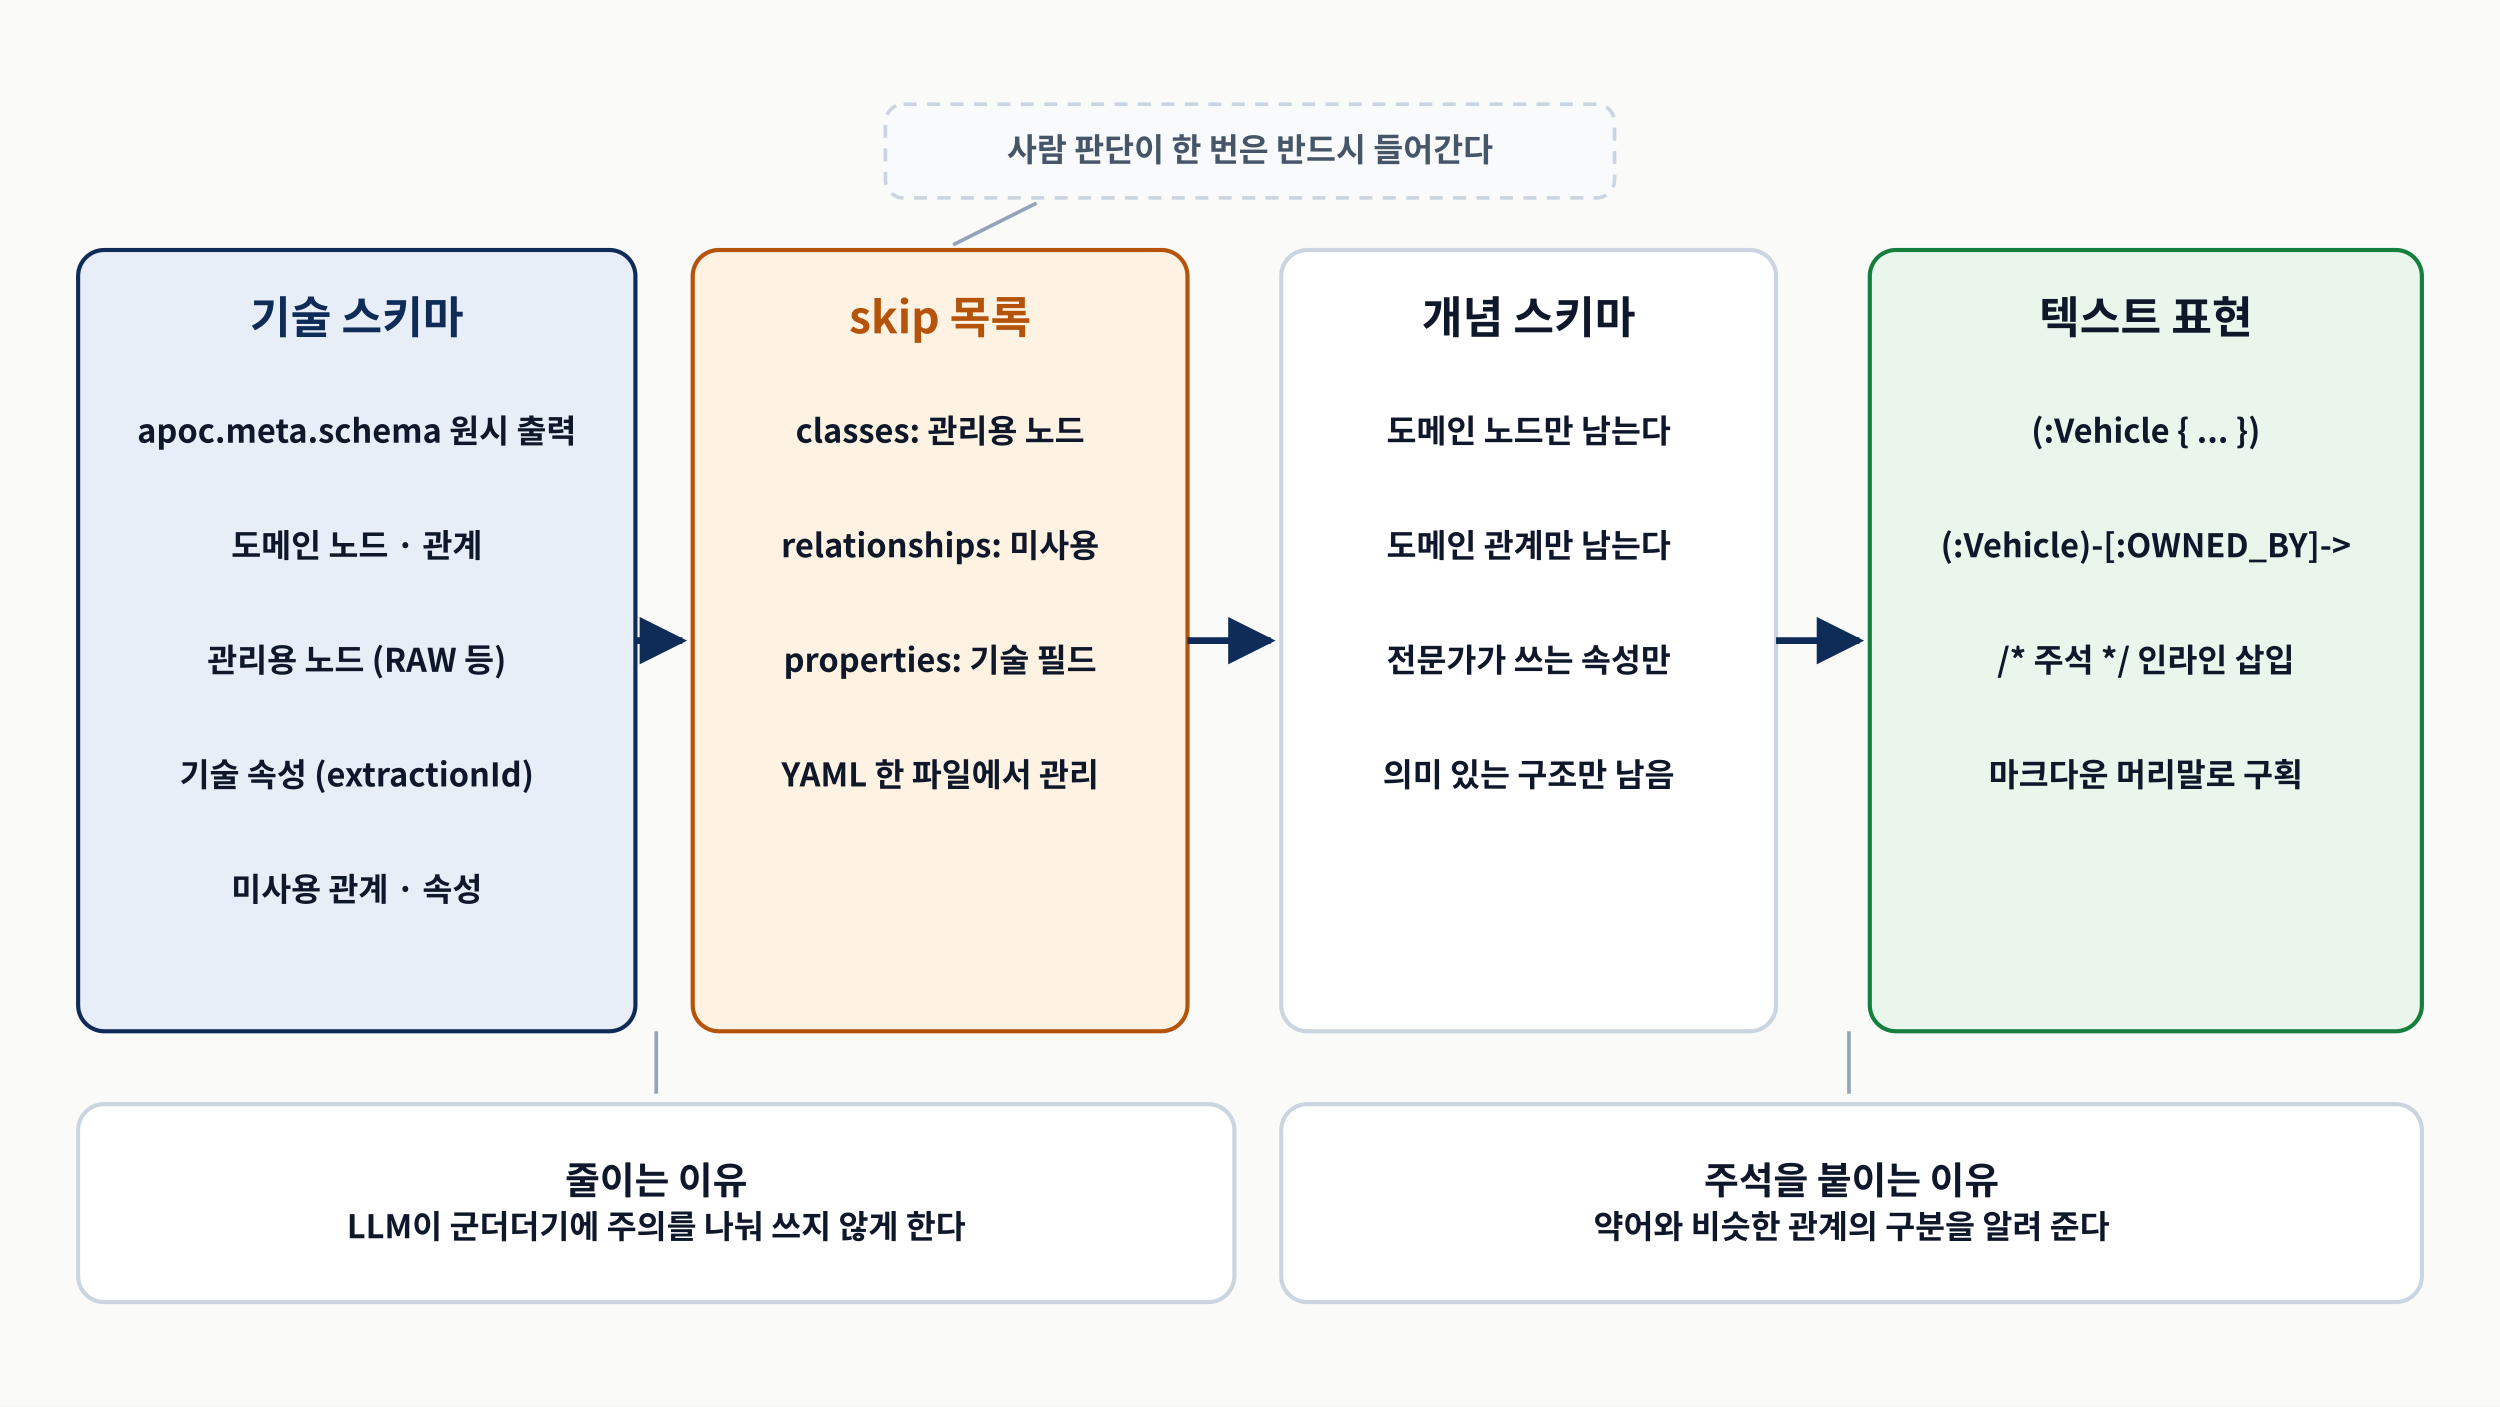
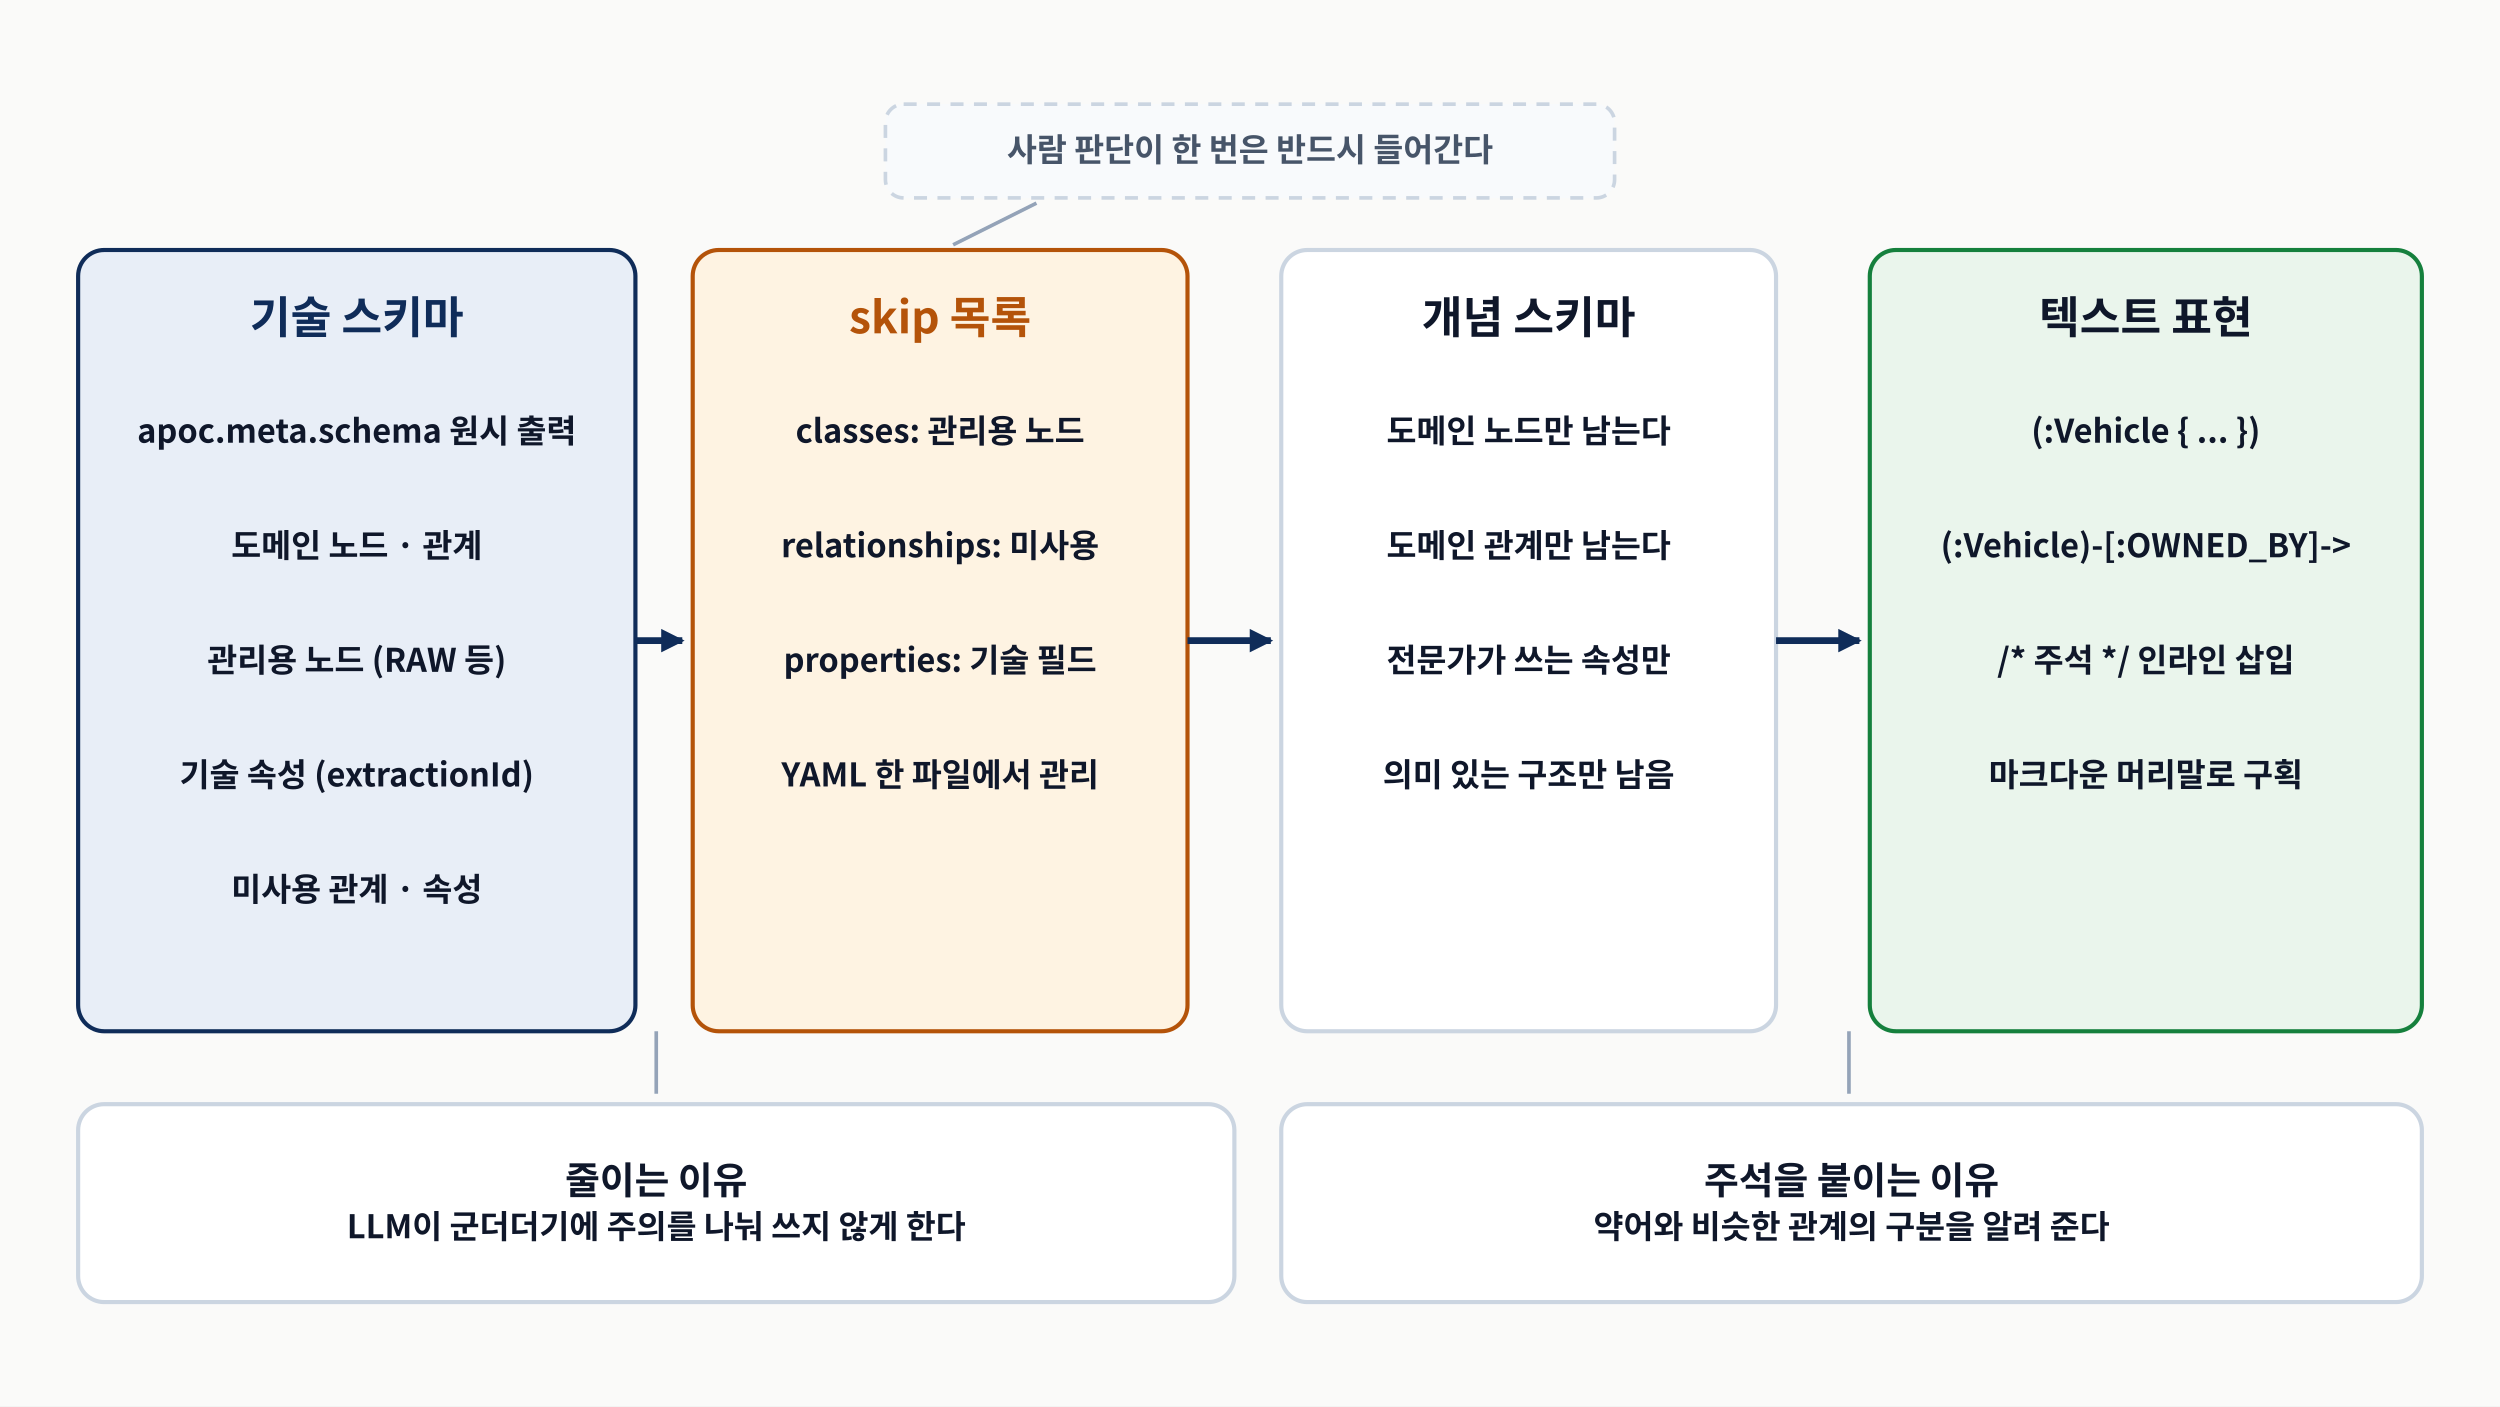
<svg xmlns="http://www.w3.org/2000/svg" viewBox="0 0 960 540" role="img" aria-labelledby="figTitle figDesc">
  <style>
    .t{font-family:'Noto Sans CJK KR','Apple SD Gothic Neo','Malgun Gothic','Noto Sans KR',NanumGothic,Inter,system-ui,sans-serif}
    .mono{font-family:'SFMono-Regular',Consolas,'Liberation Mono',Menlo,monospace}
    .h{font-size:17px;font-weight:900}
    .m{font-size:14.5px;font-weight:800}
    .s{font-size:12.5px;font-weight:700}
    .xs{font-size:11px;font-weight:700}
    .box{fill:#ffffff;stroke:#cbd5e1;stroke-width:1.6}
    .lane{fill:#f1f5f9;stroke:#cbd5e1;stroke-width:1.4}
    .fill-navy{fill:#0f2c59;stroke:#0f2c59;stroke-width:1.6}
    .fill-tint{fill:#e8eef7;stroke:#0f2c59;stroke-width:1.6}
    .fill-warn{fill:#fef3e2;stroke:#b45309;stroke-width:1.6}
    .fill-bad{fill:#fdeceb;stroke:#b91c1c;stroke-width:1.6}
    .fill-ok{fill:#eaf5ec;stroke:#15803d;stroke-width:1.6}
    .fill-mute{fill:#f8fafc;stroke:#cbd5e1;stroke-width:1.4;stroke-dasharray:5 4}
    .arw{stroke:#64748b;stroke-width:2.1;fill:none;marker-end:url(#ah)}
    .arw-navy{stroke:#0f2c59;stroke-width:2.6;fill:none;marker-end:url(#ahn)}
    .arw-bad{stroke:#b91c1c;stroke-width:2.2;fill:none;marker-end:url(#ahb);stroke-dasharray:6 4}
    .arw-warn{stroke:#b45309;stroke-width:2.2;fill:none;marker-end:url(#ahw);stroke-dasharray:6 4}
    .tick{stroke:#94a3b8;stroke-width:1.4;fill:none}
    .an-s{text-anchor:start}
    .an-m{text-anchor:middle}
    .an-e{text-anchor:end}
  </style>
  <defs>
-     <marker id="ah" viewBox="0 0 10 10" refX="9" refY="5" markerWidth="7" markerHeight="7" orient="auto-start-reverse">
+     <marker id="ah" viewBox="0 0 10 10" refX="9" refY="5" markerUnits="userSpaceOnUse" markerWidth="9" markerHeight="9" orient="auto-start-reverse">
      <path d="M0 0L10 5L0 10z" fill="#64748b" />
    </marker>
-     <marker id="ahn" viewBox="0 0 10 10" refX="9" refY="5" markerWidth="7" markerHeight="7" orient="auto-start-reverse">
+     <marker id="ahn" viewBox="0 0 10 10" refX="9" refY="5" markerUnits="userSpaceOnUse" markerWidth="9" markerHeight="9" orient="auto-start-reverse">
      <path d="M0 0L10 5L0 10z" fill="#0f2c59" />
    </marker>
-     <marker id="ahb" viewBox="0 0 10 10" refX="9" refY="5" markerWidth="7" markerHeight="7" orient="auto-start-reverse">
+     <marker id="ahb" viewBox="0 0 10 10" refX="9" refY="5" markerUnits="userSpaceOnUse" markerWidth="9" markerHeight="9" orient="auto-start-reverse">
      <path d="M0 0L10 5L0 10z" fill="#b91c1c" />
    </marker>
-     <marker id="ahw" viewBox="0 0 10 10" refX="9" refY="5" markerWidth="7" markerHeight="7" orient="auto-start-reverse">
+     <marker id="ahw" viewBox="0 0 10 10" refX="9" refY="5" markerUnits="userSpaceOnUse" markerWidth="9" markerHeight="9" orient="auto-start-reverse">
      <path d="M0 0L10 5L0 10z" fill="#b45309" />
    </marker>
  </defs>
  <rect width="960" height="540" fill="#fafaf9" />
  <rect class="fill-tint" x="30" y="96" width="214" height="300" rx="10" />
  <text class="t h an-m" x="137.0" y="128" fill="#0f2c59">기술 스키마</text>
  <text class="t s an-m" x="137.0" y="170" fill="#0f172a">apoc.meta.schema 원시 출력</text>
  <text class="t s an-m" x="137.0" y="214" fill="#0f172a">도메인 노드 · 관계</text>
  <text class="t s an-m" x="137.0" y="258" fill="#0f172a">관리용 노드 (RAW 등)</text>
  <text class="t s an-m" x="137.0" y="302" fill="#0f172a">기술 속성 (extractionId)</text>
  <text class="t s an-m" x="137.0" y="346" fill="#0f172a">미사용 관계 · 속성</text>
  <rect class="fill-warn" x="266" y="96" width="190" height="300" rx="10" />
  <text class="t h an-m" x="361.0" y="128" fill="#b45309">skip 목록</text>
  <text class="t s an-m" x="361.0" y="170" fill="#0f172a">classes: 관리용 노드</text>
  <text class="t s an-m" x="361.0" y="214" fill="#0f172a">relationships: 미사용</text>
  <text class="t s an-m" x="361.0" y="258" fill="#0f172a">properties: 기술 필드</text>
  <text class="t s an-m" x="361.0" y="302" fill="#0f172a">YAML 한 파일에서 관리</text>
  <rect class="box" x="492" y="96" width="190" height="300" rx="10" />
  <text class="t h an-m" x="587.0" y="128" fill="#0f172a">개념 스키마</text>
  <text class="t s an-m" x="587.0" y="170" fill="#0f172a">도메인 노드만 남는다</text>
  <text class="t s an-m" x="587.0" y="214" fill="#0f172a">도메인 관계만 남는다</text>
  <text class="t s an-m" x="587.0" y="258" fill="#0f172a">전문가가 쓰는 속성만</text>
  <text class="t s an-m" x="587.0" y="302" fill="#0f172a">의미 있는 구조만 남음</text>
  <rect class="fill-ok" x="718" y="96" width="212" height="300" rx="10" />
  <text class="t h an-m" x="824.0" y="128" fill="#0f172a">텍스트 표현</text>
  <text class="t s an-m" x="824.0" y="170" fill="#0f172a">(:Vehicle { ... })</text>
  <text class="t s an-m" x="824.0" y="214" fill="#0f172a">(:Vehicle)-[:OWNED_BY]-&gt;</text>
  <text class="t s an-m" x="824.0" y="258" fill="#0f172a">/* 주석 */ 인라인 삽입</text>
  <text class="t s an-m" x="824.0" y="302" fill="#0f172a">마크다운 머리말로 구획</text>
  <path class="arw-navy" d="M244 246L262 246" />
  <path class="arw-navy" d="M456 246L488 246" />
  <path class="arw-navy" d="M682 246L714 246" />
  <rect class="box" x="30" y="424" width="444" height="76" rx="10" />
  <text class="t m an-m" x="252.0" y="458.5" fill="#0f172a">줄이는 이유</text>
  <text class="t s an-m" x="252.0" y="475.5" fill="#0f172a">LLM이 군더더기에 주의를 나눠 쓰지 않게 한다</text>
  <rect class="box" x="492" y="424" width="438" height="76" rx="10" />
  <text class="t m an-m" x="711.0" y="458.5" fill="#0f172a">주석을 붙이는 이유</text>
  <text class="t s an-m" x="711.0" y="475.5" fill="#0f172a">약어와 비슷한 관계의 구분을 알려 준다</text>
  <path class="tick" d="M252 396L252 420" />
  <path class="tick" d="M710 396L710 420" />
  <rect class="fill-mute" x="340" y="40" width="280" height="36" rx="7" />
  <text class="t s an-m" x="480.0" y="62.0" fill="#475569">사람 판단이 한 번은 반드시 들어간다</text>
  <path class="tick" d="M398 78L366 94" />
</svg>
